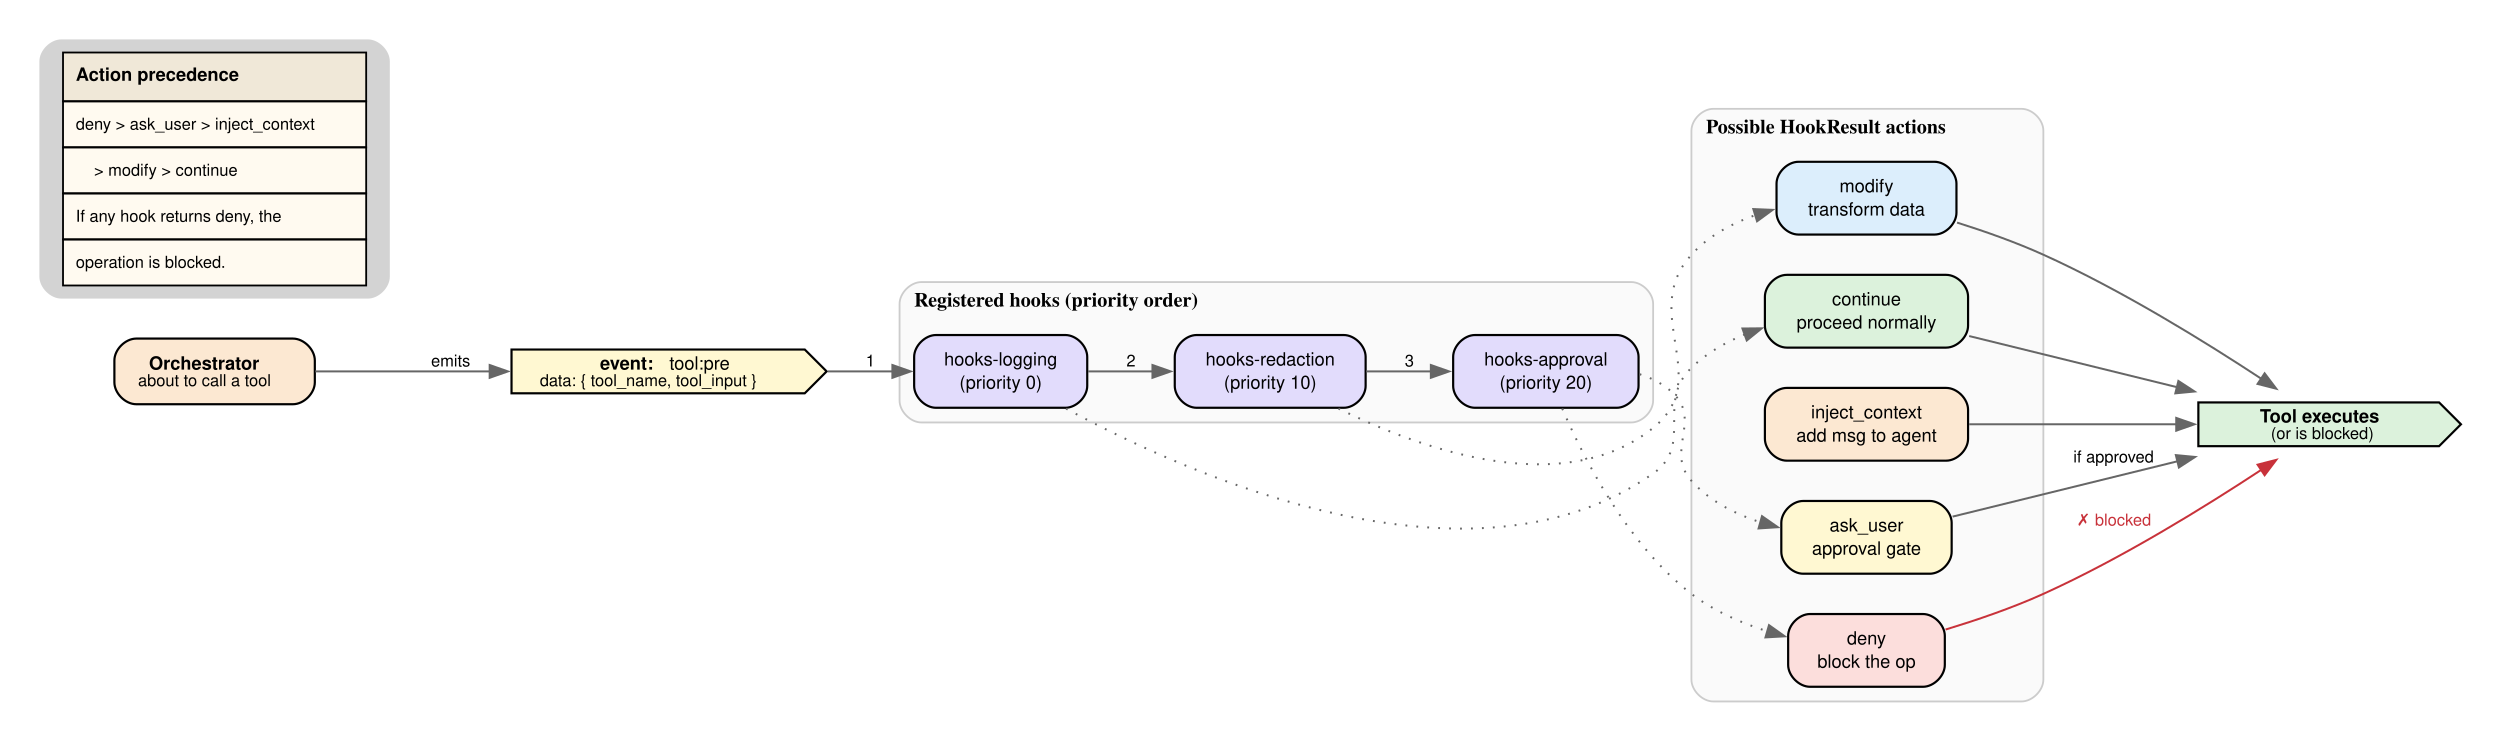
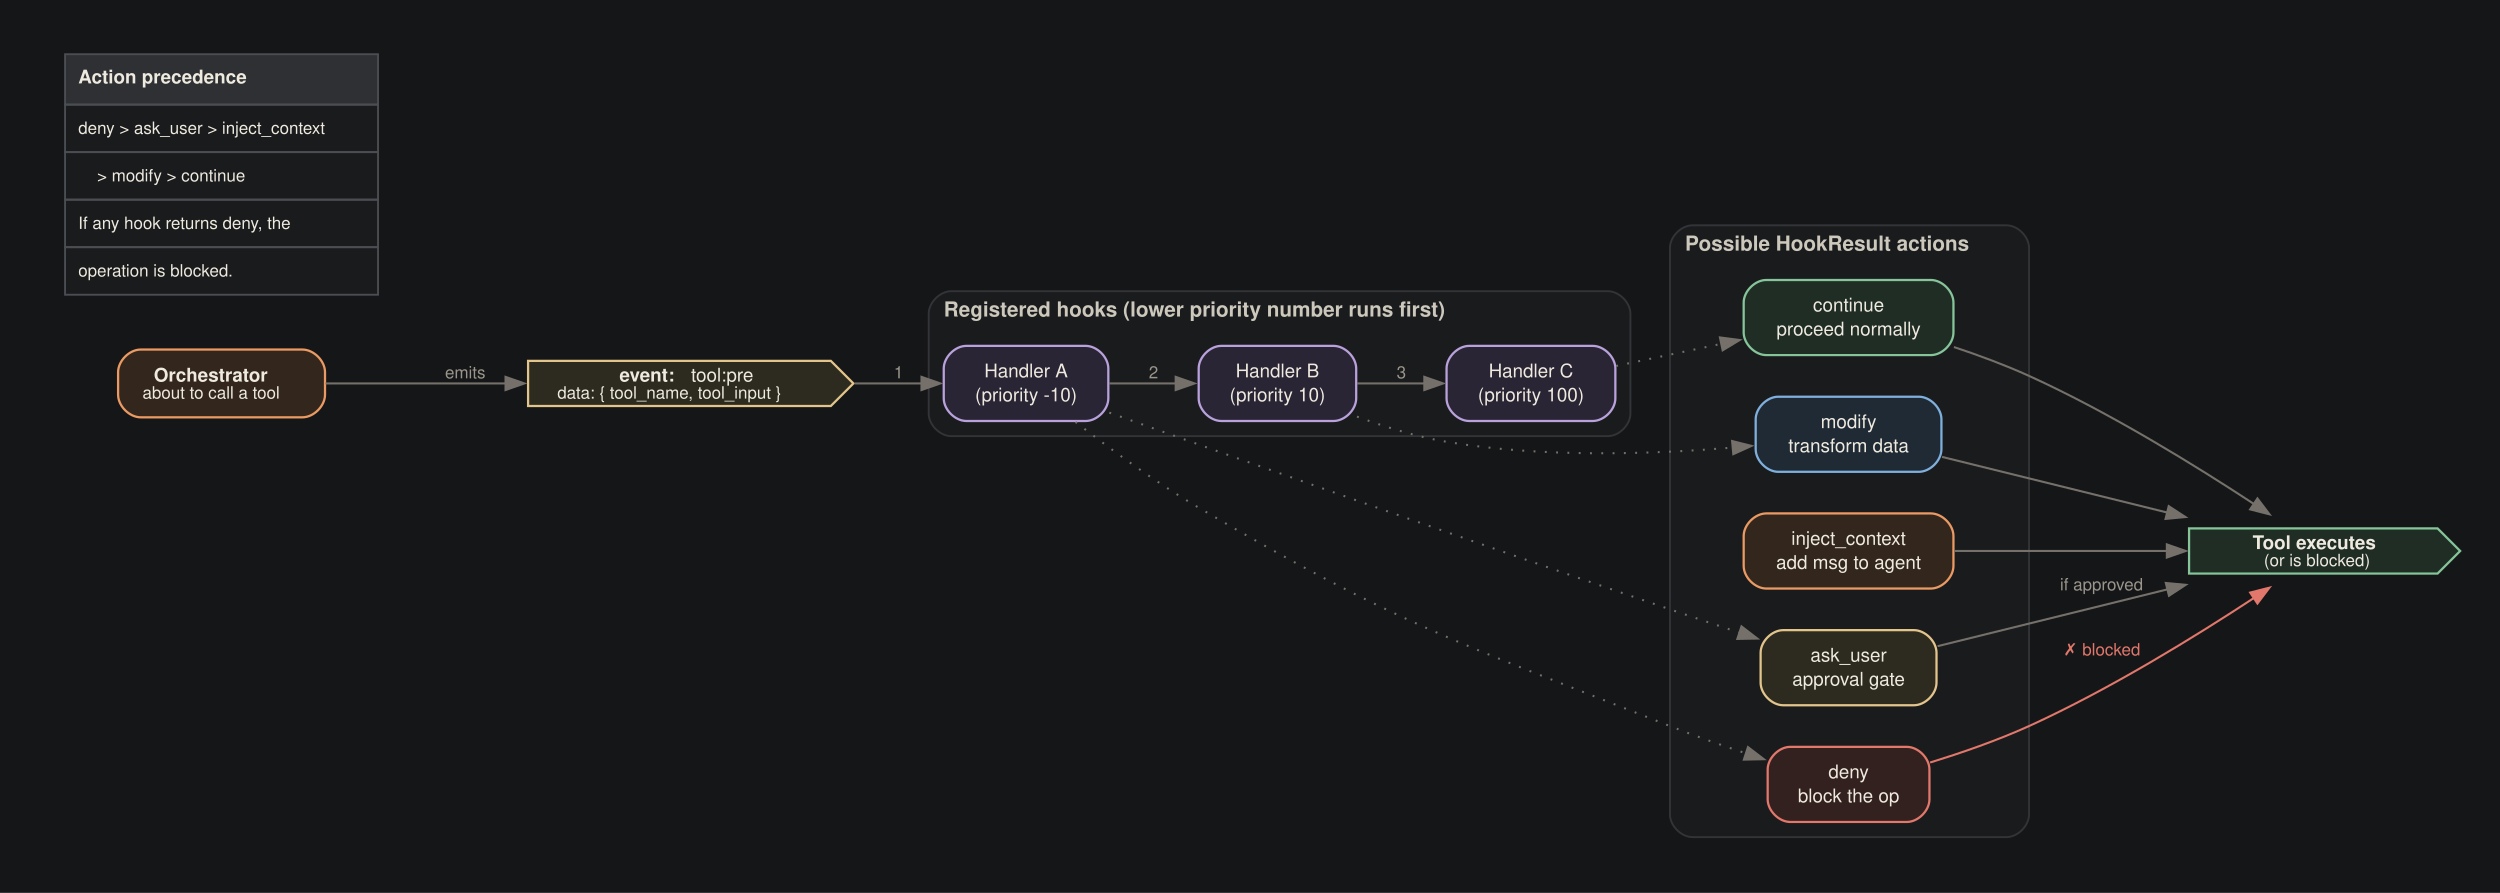
- <svg xmlns="http://www.w3.org/2000/svg" width="1371pt" height="414pt" viewBox="0.00 0.00 1371.00 414.00">
-   <g id="graph0" class="graph" transform="scale(1 1) rotate(0) translate(21.6 392.68)">
-     <polygon fill="white" stroke="none" points="-21.6,21.6 -21.6,-392.68 1349.58,-392.68 1349.58,21.6 -21.6,21.6" />
+ <svg xmlns="http://www.w3.org/2000/svg" width="1328pt" height="474pt" viewBox="0.00 0.00 1328.00 474.00">
+   <g id="graph0" class="graph" transform="scale(1 1) rotate(0) translate(21.6 452.68)">
+     <polygon fill="#151618" stroke="none" points="-21.6,21.6 -21.6,-452.68 1306.83,-452.68 1306.83,21.6 -21.6,21.6" />
    <g id="clust1" class="cluster">
-       <path fill="#fafafa" stroke="#cccccc" d="M483.72,-161C483.72,-161 872.98,-161 872.98,-161 878.98,-161 884.98,-167 884.98,-173 884.98,-173 884.98,-226 884.98,-226 884.98,-232 878.98,-238 872.98,-238 872.98,-238 483.72,-238 483.72,-238 477.72,-238 471.72,-232 471.72,-226 471.72,-226 471.72,-173 471.72,-173 471.72,-167 477.72,-161 483.72,-161" />
-       <text xml:space="preserve" text-anchor="start" x="479.72" y="-224.55" font-family="Times,serif" font-weight="bold" font-size="11.00">Registered hooks (priority order)</text>
+       <path fill="#1a1b1d" stroke="#323437" d="M483.72,-221C483.72,-221 832.48,-221 832.48,-221 838.48,-221 844.48,-227 844.48,-233 844.48,-233 844.48,-286 844.48,-286 844.48,-292 838.48,-298 832.48,-298 832.48,-298 483.72,-298 483.72,-298 477.72,-298 471.72,-292 471.72,-286 471.72,-286 471.72,-233 471.72,-233 471.72,-227 477.72,-221 483.72,-221" />
+       <text xml:space="preserve" text-anchor="start" x="479.72" y="-284.55" font-family="Helvetica,sans-Serif" font-weight="bold" font-size="11.00" fill="#cdc8bc">Registered hooks (lower priority number runs first)</text>
    </g>
    <g id="clust2" class="cluster">
-       <path fill="#fafafa" stroke="#cccccc" d="M917.98,-8C917.98,-8 1086.98,-8 1086.98,-8 1092.98,-8 1098.98,-14 1098.98,-20 1098.98,-20 1098.98,-321 1098.98,-321 1098.98,-327 1092.98,-333 1086.98,-333 1086.98,-333 917.98,-333 917.98,-333 911.98,-333 905.98,-327 905.98,-321 905.98,-321 905.98,-20 905.98,-20 905.98,-14 911.98,-8 917.98,-8" />
-       <text xml:space="preserve" text-anchor="start" x="913.98" y="-319.55" font-family="Times,serif" font-weight="bold" font-size="11.00">Possible HookResult actions</text>
+       <path fill="#1a1b1d" stroke="#323437" d="M877.48,-8C877.48,-8 1044.23,-8 1044.23,-8 1050.23,-8 1056.23,-14 1056.23,-20 1056.23,-20 1056.23,-321 1056.23,-321 1056.23,-327 1050.23,-333 1044.23,-333 1044.23,-333 877.48,-333 877.48,-333 871.48,-333 865.48,-327 865.48,-321 865.48,-321 865.48,-20 865.48,-20 865.48,-14 871.48,-8 877.48,-8" />
+       <text xml:space="preserve" text-anchor="start" x="873.48" y="-319.55" font-family="Helvetica,sans-Serif" font-weight="bold" font-size="11.00" fill="#cdc8bc">Possible HookResult actions</text>
    </g>
    <g id="node1" class="node">
-       <path fill="#fce8d2" stroke="black" stroke-width="1.2" d="M139.05,-207C139.05,-207 53.13,-207 53.13,-207 47.13,-207 41.13,-201 41.13,-195 41.13,-195 41.13,-183 41.13,-183 41.13,-177 47.13,-171 53.13,-171 53.13,-171 139.05,-171 139.05,-171 145.05,-171 151.05,-177 151.05,-183 151.05,-183 151.05,-195 151.05,-195 151.05,-201 145.05,-207 139.05,-207" />
-       <text xml:space="preserve" text-anchor="start" x="60.09" y="-190" font-family="Helvetica,sans-Serif" font-weight="bold" font-size="10.00">Orchestrator</text>
-       <text xml:space="preserve" text-anchor="start" x="54.09" y="-180.95" font-family="Helvetica,sans-Serif" font-size="9.00">about to call a tool</text>
+       <path fill="#33271d" stroke="#ea9a62" stroke-width="1.2" d="M139.05,-267C139.05,-267 53.13,-267 53.13,-267 47.13,-267 41.13,-261 41.13,-255 41.13,-255 41.13,-243 41.13,-243 41.13,-237 47.13,-231 53.13,-231 53.13,-231 139.05,-231 139.05,-231 145.05,-231 151.05,-237 151.05,-243 151.05,-243 151.05,-255 151.05,-255 151.05,-261 145.05,-267 139.05,-267" />
+       <text xml:space="preserve" text-anchor="start" x="60.09" y="-250" font-family="Helvetica,sans-Serif" font-weight="bold" font-size="10.00" fill="#efeadf">Orchestrator</text>
+       <text xml:space="preserve" text-anchor="start" x="54.09" y="-240.95" font-family="Helvetica,sans-Serif" font-size="9.00" fill="#efeadf">about to call a tool</text>
    </g>
    <g id="node2" class="node">
-       <polygon fill="#fff8d2" stroke="black" stroke-width="1.2" points="419.72,-201 258.92,-201 258.92,-177 419.72,-177 431.72,-189 419.72,-201" />
-       <text xml:space="preserve" text-anchor="start" x="307.44" y="-190" font-family="Helvetica,sans-Serif" font-weight="bold" font-size="10.00">event:</text>
-       <text xml:space="preserve" text-anchor="start" x="342.69" y="-190" font-family="Helvetica,sans-Serif" font-size="10.00"> tool:pre</text>
-       <text xml:space="preserve" text-anchor="start" x="274.44" y="-180.95" font-family="Helvetica,sans-Serif" font-size="9.00">data: { tool_name, tool_input }</text>
+       <polygon fill="#2d2a1f" stroke="#e3c58c" stroke-width="1.2" points="419.72,-261 258.92,-261 258.92,-237 419.72,-237 431.72,-249 419.72,-261" />
+       <text xml:space="preserve" text-anchor="start" x="307.44" y="-250" font-family="Helvetica,sans-Serif" font-weight="bold" font-size="10.00" fill="#efeadf">event:</text>
+       <text xml:space="preserve" text-anchor="start" x="342.69" y="-250" font-family="Helvetica,sans-Serif" font-size="10.00" fill="#efeadf"> tool:pre</text>
+       <text xml:space="preserve" text-anchor="start" x="274.44" y="-240.95" font-family="Helvetica,sans-Serif" font-size="9.00" fill="#efeadf">data: { tool_name, tool_input }</text>
    </g>
    <g id="edge1" class="edge">
-       <path fill="none" stroke="#666666" stroke-width="1.1" d="M151.34,-189C179.44,-189 214.61,-189 247.2,-189" />
-       <polygon fill="#666666" stroke="#666666" stroke-width="1.1" points="246.94,-192.5 256.94,-189 246.94,-185.5 246.94,-192.5" />
-       <text xml:space="preserve" text-anchor="middle" x="225.55" y="-191.7" font-family="Helvetica,sans-Serif" font-size="9.00"> emits </text>
+       <path fill="none" stroke="#75716a" stroke-width="1.1" d="M151.34,-249C179.44,-249 214.61,-249 247.2,-249" />
+       <polygon fill="#75716a" stroke="#75716a" stroke-width="1.1" points="246.94,-252.5 256.94,-249 246.94,-245.5 246.94,-252.5" />
+       <text xml:space="preserve" text-anchor="middle" x="225.54" y="-251.7" font-family="Helvetica,sans-Serif" font-size="9.00" fill="#9b968b"> emits </text>
+     </g>
+     <g id="node5" class="node">
+       <path fill="#2a2535" stroke="#b9a2dc" stroke-width="1.2" d="M555.14,-268.95C555.14,-268.95 491.72,-268.95 491.72,-268.95 485.72,-268.95 479.72,-262.95 479.72,-256.95 479.72,-256.95 479.72,-241.05 479.72,-241.05 479.72,-235.05 485.72,-229.05 491.72,-229.05 491.72,-229.05 555.14,-229.05 555.14,-229.05 561.14,-229.05 567.14,-235.05 567.14,-241.05 567.14,-241.05 567.14,-256.95 567.14,-256.95 567.14,-262.95 561.14,-268.95 555.14,-268.95" />
+       <text xml:space="preserve" text-anchor="middle" x="523.43" y="-252.25" font-family="Helvetica,sans-Serif" font-size="10.00" fill="#efeadf">Handler A</text>
+       <text xml:space="preserve" text-anchor="middle" x="523.43" y="-239.5" font-family="Helvetica,sans-Serif" font-size="10.00" fill="#efeadf">(priority -10)</text>
+     </g>
+     <g id="edge2" class="edge">
+       <path fill="none" stroke="#75716a" stroke-width="1.1" d="M432.31,-249C444.49,-249 456.73,-249 468.08,-249" />
+       <polygon fill="#75716a" stroke="#75716a" stroke-width="1.1" points="467.89,-252.5 477.89,-249 467.89,-245.5 467.89,-252.5" />
+       <text xml:space="preserve" text-anchor="middle" x="455.72" y="-251.7" font-family="Helvetica,sans-Serif" font-size="9.00" fill="#9b968b"> 1 </text>
    </g>
    <g id="node3" class="node">
-       <path fill="#e2dcfc" stroke="black" stroke-width="1.2" d="M562.64,-208.95C562.64,-208.95 491.72,-208.95 491.72,-208.95 485.72,-208.95 479.72,-202.95 479.72,-196.95 479.72,-196.95 479.72,-181.05 479.72,-181.05 479.72,-175.05 485.72,-169.05 491.72,-169.05 491.72,-169.05 562.64,-169.05 562.64,-169.05 568.64,-169.05 574.64,-175.05 574.64,-181.05 574.64,-181.05 574.64,-196.95 574.64,-196.95 574.64,-202.95 568.64,-208.95 562.64,-208.95" />
-       <text xml:space="preserve" text-anchor="middle" x="527.18" y="-192.25" font-family="Helvetica,sans-Serif" font-size="10.00">hooks-logging</text>
-       <text xml:space="preserve" text-anchor="middle" x="527.18" y="-179.5" font-family="Helvetica,sans-Serif" font-size="10.00">(priority 0)</text>
+       <path fill="#2a2535" stroke="#b9a2dc" stroke-width="1.2" d="M824.48,-268.95C824.48,-268.95 758.81,-268.95 758.81,-268.95 752.81,-268.95 746.81,-262.95 746.81,-256.95 746.81,-256.95 746.81,-241.05 746.81,-241.05 746.81,-235.05 752.81,-229.05 758.81,-229.05 758.81,-229.05 824.48,-229.05 824.48,-229.05 830.48,-229.05 836.48,-235.05 836.48,-241.05 836.48,-241.05 836.48,-256.95 836.48,-256.95 836.48,-262.95 830.48,-268.95 824.48,-268.95" />
+       <text xml:space="preserve" text-anchor="middle" x="791.64" y="-252.25" font-family="Helvetica,sans-Serif" font-size="10.00" fill="#efeadf">Handler C</text>
+       <text xml:space="preserve" text-anchor="middle" x="791.64" y="-239.5" font-family="Helvetica,sans-Serif" font-size="10.00" fill="#efeadf">(priority 100)</text>
    </g>
-     <g id="edge2" class="edge">
-       <path fill="none" stroke="#666666" stroke-width="1.1" d="M432.3,-189C444.36,-189 456.53,-189 467.91,-189" />
-       <polygon fill="#666666" stroke="#666666" stroke-width="1.1" points="467.79,-192.5 477.79,-189 467.79,-185.5 467.79,-192.5" />
-       <text xml:space="preserve" text-anchor="middle" x="455.72" y="-191.7" font-family="Helvetica,sans-Serif" font-size="9.00"> 1 </text>
+     <g id="node6" class="node">
+       <path fill="#1f2d25" stroke="#86c49a" stroke-width="1.2" d="M1004.07,-303.95C1004.07,-303.95 916.64,-303.95 916.64,-303.95 910.64,-303.95 904.64,-297.95 904.64,-291.95 904.64,-291.95 904.64,-276.05 904.64,-276.05 904.64,-270.05 910.64,-264.05 916.64,-264.05 916.64,-264.05 1004.07,-264.05 1004.07,-264.05 1010.07,-264.05 1016.07,-270.05 1016.07,-276.05 1016.07,-276.05 1016.07,-291.95 1016.07,-291.95 1016.07,-297.95 1010.07,-303.95 1004.07,-303.95" />
+       <text xml:space="preserve" text-anchor="middle" x="960.36" y="-287.25" font-family="Helvetica,sans-Serif" font-size="10.00" fill="#efeadf">continue</text>
+       <text xml:space="preserve" text-anchor="middle" x="960.36" y="-274.5" font-family="Helvetica,sans-Serif" font-size="10.00" fill="#efeadf">proceed normally</text>
+     </g>
+     <g id="edge8" class="edge">
+       <path fill="none" stroke="#75716a" stroke-width="1.1" stroke-dasharray="1,5" d="M836.88,-258.29C854.06,-261.89 874.1,-266.1 892.94,-270.06" />
+       <polygon fill="#75716a" stroke="#75716a" stroke-width="1.1" points="892.03,-273.44 902.53,-272.07 893.47,-266.59 892.03,-273.44" />
    </g>
    <g id="node4" class="node">
-       <path fill="#e2dcfc" stroke="black" stroke-width="1.2" d="M715.31,-208.95C715.31,-208.95 634.64,-208.95 634.64,-208.95 628.64,-208.95 622.64,-202.95 622.64,-196.95 622.64,-196.95 622.64,-181.05 622.64,-181.05 622.64,-175.05 628.64,-169.05 634.64,-169.05 634.64,-169.05 715.31,-169.05 715.31,-169.05 721.31,-169.05 727.31,-175.05 727.31,-181.05 727.31,-181.05 727.31,-196.95 727.31,-196.95 727.31,-202.95 721.31,-208.95 715.31,-208.95" />
-       <text xml:space="preserve" text-anchor="middle" x="674.98" y="-192.25" font-family="Helvetica,sans-Serif" font-size="10.00">hooks-redaction</text>
-       <text xml:space="preserve" text-anchor="middle" x="674.98" y="-179.5" font-family="Helvetica,sans-Serif" font-size="10.00">(priority 10)</text>
+       <path fill="#2a2535" stroke="#b9a2dc" stroke-width="1.2" d="M686.81,-268.95C686.81,-268.95 627.14,-268.95 627.14,-268.95 621.14,-268.95 615.14,-262.95 615.14,-256.95 615.14,-256.95 615.14,-241.05 615.14,-241.05 615.14,-235.05 621.14,-229.05 627.14,-229.05 627.14,-229.05 686.81,-229.05 686.81,-229.05 692.81,-229.05 698.81,-235.05 698.81,-241.05 698.81,-241.05 698.81,-256.95 698.81,-256.95 698.81,-262.95 692.81,-268.95 686.81,-268.95" />
+       <text xml:space="preserve" text-anchor="middle" x="656.97" y="-252.25" font-family="Helvetica,sans-Serif" font-size="10.00" fill="#efeadf">Handler B</text>
+       <text xml:space="preserve" text-anchor="middle" x="656.97" y="-239.5" font-family="Helvetica,sans-Serif" font-size="10.00" fill="#efeadf">(priority 10)</text>
+     </g>
+     <g id="edge4" class="edge">
+       <path fill="none" stroke="#75716a" stroke-width="1.1" d="M699.23,-249C710.64,-249 723.21,-249 735.29,-249" />
+       <polygon fill="#75716a" stroke="#75716a" stroke-width="1.1" points="735,-252.5 745,-249 735,-245.5 735,-252.5" />
+       <text xml:space="preserve" text-anchor="middle" x="722.81" y="-251.7" font-family="Helvetica,sans-Serif" font-size="9.00" fill="#9b968b"> 3 </text>
+     </g>
+     <g id="node7" class="node">
+       <path fill="#1f2a35" stroke="#7fb0dd" stroke-width="1.2" d="M997.69,-241.95C997.69,-241.95 923.02,-241.95 923.02,-241.95 917.02,-241.95 911.02,-235.95 911.02,-229.95 911.02,-229.95 911.02,-214.05 911.02,-214.05 911.02,-208.05 917.02,-202.05 923.02,-202.05 923.02,-202.05 997.69,-202.05 997.69,-202.05 1003.69,-202.05 1009.69,-208.05 1009.69,-214.05 1009.69,-214.05 1009.69,-229.95 1009.69,-229.95 1009.69,-235.95 1003.69,-241.95 997.69,-241.95" />
+       <text xml:space="preserve" text-anchor="middle" x="960.36" y="-225.25" font-family="Helvetica,sans-Serif" font-size="10.00" fill="#efeadf">modify</text>
+       <text xml:space="preserve" text-anchor="middle" x="960.36" y="-212.5" font-family="Helvetica,sans-Serif" font-size="10.00" fill="#efeadf">transform data</text>
+     </g>
+     <g id="edge7" class="edge">
+       <path fill="none" stroke="#75716a" stroke-width="1.1" stroke-dasharray="1,5" d="M699.24,-231.37C713.97,-225.95 730.87,-220.7 746.81,-218 797.64,-209.39 856.29,-211.36 899.08,-214.94" />
+       <polygon fill="#75716a" stroke="#75716a" stroke-width="1.1" points="898.5,-218.4 908.77,-215.81 899.13,-211.43 898.5,-218.4" />
    </g>
    <g id="edge3" class="edge">
-       <path fill="none" stroke="#666666" stroke-width="1.1" d="M575.11,-189C586.47,-189 598.79,-189 610.76,-189" />
-       <polygon fill="#666666" stroke="#666666" stroke-width="1.1" points="610.41,-192.5 620.41,-189 610.41,-185.5 610.41,-192.5" />
-       <text xml:space="preserve" text-anchor="middle" x="598.64" y="-191.7" font-family="Helvetica,sans-Serif" font-size="9.00"> 2 </text>
+       <path fill="none" stroke="#75716a" stroke-width="1.1" d="M567.5,-249C578.85,-249 591.23,-249 603.04,-249" />
+       <polygon fill="#75716a" stroke="#75716a" stroke-width="1.1" points="602.93,-252.5 612.93,-249 602.93,-245.5 602.93,-252.5" />
+       <text xml:space="preserve" text-anchor="middle" x="591.14" y="-251.7" font-family="Helvetica,sans-Serif" font-size="9.00" fill="#9b968b"> 2 </text>
    </g>
-     <g id="node6" class="node">
-       <path fill="#dcf2dc" stroke="black" stroke-width="1.2" d="M1045.69,-241.95C1045.69,-241.95 958.27,-241.95 958.27,-241.95 952.27,-241.95 946.27,-235.95 946.27,-229.95 946.27,-229.95 946.27,-214.05 946.27,-214.05 946.27,-208.05 952.27,-202.05 958.27,-202.05 958.27,-202.05 1045.69,-202.05 1045.69,-202.05 1051.69,-202.05 1057.69,-208.05 1057.69,-214.05 1057.69,-214.05 1057.69,-229.95 1057.69,-229.95 1057.69,-235.95 1051.69,-241.95 1045.69,-241.95" />
-       <text xml:space="preserve" text-anchor="middle" x="1001.98" y="-225.25" font-family="Helvetica,sans-Serif" font-size="10.00">continue</text>
-       <text xml:space="preserve" text-anchor="middle" x="1001.98" y="-212.5" font-family="Helvetica,sans-Serif" font-size="10.00">proceed normally</text>
+     <g id="node9" class="node">
+       <path fill="#2d2a1f" stroke="#e3c58c" stroke-width="1.2" d="M995.07,-117.95C995.07,-117.95 925.64,-117.95 925.64,-117.95 919.64,-117.95 913.64,-111.95 913.64,-105.95 913.64,-105.95 913.64,-90.05 913.64,-90.05 913.64,-84.05 919.64,-78.05 925.64,-78.05 925.64,-78.05 995.07,-78.05 995.07,-78.05 1001.07,-78.05 1007.07,-84.05 1007.07,-90.05 1007.07,-90.05 1007.07,-105.95 1007.07,-105.95 1007.07,-111.95 1001.07,-117.95 995.07,-117.95" />
+       <text xml:space="preserve" text-anchor="middle" x="960.36" y="-101.25" font-family="Helvetica,sans-Serif" font-size="10.00" fill="#efeadf">ask_user</text>
+       <text xml:space="preserve" text-anchor="middle" x="960.36" y="-88.5" font-family="Helvetica,sans-Serif" font-size="10.00" fill="#efeadf">approval gate</text>
    </g>
    <g id="edge5" class="edge">
-       <path fill="none" stroke="#666666" stroke-width="1.1" stroke-dasharray="1,5" d="M563.04,-168.59C631.44,-131.5 785.27,-63.05 884.98,-133 907.42,-148.74 886.29,-171.93 905.98,-191 914.2,-198.97 924.5,-204.89 935.26,-209.28" />
-       <polygon fill="#666666" stroke="#666666" stroke-width="1.1" points="933.95,-212.53 944.54,-212.63 936.32,-205.95 933.95,-212.53" />
+       <path fill="none" stroke="#75716a" stroke-width="1.1" stroke-dasharray="1,5" d="M567.68,-233.48C632.33,-210.35 758.1,-165.62 865.48,-129 877.42,-124.93 890.24,-120.64 902.46,-116.59" />
+       <polygon fill="#75716a" stroke="#75716a" stroke-width="1.1" points="903.48,-119.94 911.88,-113.48 901.28,-113.29 903.48,-119.94" />
    </g>
-     <g id="node5" class="node">
-       <path fill="#e2dcfc" stroke="black" stroke-width="1.2" d="M864.98,-208.95C864.98,-208.95 787.31,-208.95 787.31,-208.95 781.31,-208.95 775.31,-202.95 775.31,-196.95 775.31,-196.95 775.31,-181.05 775.31,-181.05 775.31,-175.05 781.31,-169.05 787.31,-169.05 787.31,-169.05 864.98,-169.05 864.98,-169.05 870.98,-169.05 876.98,-175.05 876.98,-181.05 876.98,-181.05 876.98,-196.95 876.98,-196.95 876.98,-202.95 870.98,-208.95 864.98,-208.95" />
-       <text xml:space="preserve" text-anchor="middle" x="826.15" y="-192.25" font-family="Helvetica,sans-Serif" font-size="10.00">hooks-approval</text>
-       <text xml:space="preserve" text-anchor="middle" x="826.15" y="-179.5" font-family="Helvetica,sans-Serif" font-size="10.00">(priority 20)</text>
-     </g>
-     <g id="edge4" class="edge">
-       <path fill="none" stroke="#666666" stroke-width="1.1" d="M727.73,-189C739.15,-189 751.37,-189 763.15,-189" />
-       <polygon fill="#666666" stroke="#666666" stroke-width="1.1" points="763.08,-192.5 773.08,-189 763.08,-185.5 763.08,-192.5" />
-       <text xml:space="preserve" text-anchor="middle" x="751.31" y="-191.7" font-family="Helvetica,sans-Serif" font-size="9.00"> 3 </text>
-     </g>
-     <g id="node7" class="node">
-       <path fill="#dceefc" stroke="black" stroke-width="1.2" d="M1039.32,-303.95C1039.32,-303.95 964.65,-303.95 964.65,-303.95 958.65,-303.95 952.65,-297.95 952.65,-291.95 952.65,-291.95 952.65,-276.05 952.65,-276.05 952.65,-270.05 958.65,-264.05 964.65,-264.05 964.65,-264.05 1039.32,-264.05 1039.32,-264.05 1045.32,-264.05 1051.32,-270.05 1051.32,-276.05 1051.32,-276.05 1051.32,-291.95 1051.32,-291.95 1051.32,-297.95 1045.32,-303.95 1039.32,-303.95" />
-       <text xml:space="preserve" text-anchor="middle" x="1001.98" y="-287.25" font-family="Helvetica,sans-Serif" font-size="10.00">modify</text>
-       <text xml:space="preserve" text-anchor="middle" x="1001.98" y="-274.5" font-family="Helvetica,sans-Serif" font-size="10.00">transform data</text>
+     <g id="node10" class="node">
+       <path fill="#33211f" stroke="#e2776b" stroke-width="1.2" d="M991.32,-55.95C991.32,-55.95 929.39,-55.95 929.39,-55.95 923.39,-55.95 917.39,-49.95 917.39,-43.95 917.39,-43.95 917.39,-28.05 917.39,-28.05 917.39,-22.05 923.39,-16.05 929.39,-16.05 929.39,-16.05 991.32,-16.05 991.32,-16.05 997.32,-16.05 1003.32,-22.05 1003.32,-28.05 1003.32,-28.05 1003.32,-43.95 1003.32,-43.95 1003.32,-49.95 997.32,-55.95 991.32,-55.95" />
+       <text xml:space="preserve" text-anchor="middle" x="960.36" y="-39.25" font-family="Helvetica,sans-Serif" font-size="10.00" fill="#efeadf">deny</text>
+       <text xml:space="preserve" text-anchor="middle" x="960.36" y="-26.5" font-family="Helvetica,sans-Serif" font-size="10.00" fill="#efeadf">block the op</text>
    </g>
    <g id="edge6" class="edge">
-       <path fill="none" stroke="#666666" stroke-width="1.1" stroke-dasharray="1,5" d="M712.43,-168.61C757.9,-146.23 835.64,-118.38 884.98,-158 918.7,-185.08 876.94,-220.96 905.98,-253 915.27,-263.24 927.98,-270.11 941.08,-274.72" />
-       <polygon fill="#666666" stroke="#666666" stroke-width="1.1" points="939.93,-278.03 950.52,-277.59 941.97,-271.33 939.93,-278.03" />
-     </g>
-     <g id="node9" class="node">
-       <path fill="#fff8d2" stroke="black" stroke-width="1.2" d="M1036.69,-117.95C1036.69,-117.95 967.27,-117.95 967.27,-117.95 961.27,-117.95 955.27,-111.95 955.27,-105.95 955.27,-105.95 955.27,-90.05 955.27,-90.05 955.27,-84.05 961.27,-78.05 967.27,-78.05 967.27,-78.05 1036.69,-78.05 1036.69,-78.05 1042.69,-78.05 1048.69,-84.05 1048.69,-90.05 1048.69,-90.05 1048.69,-105.95 1048.69,-105.95 1048.69,-111.95 1042.69,-117.95 1036.69,-117.95" />
-       <text xml:space="preserve" text-anchor="middle" x="1001.98" y="-101.25" font-family="Helvetica,sans-Serif" font-size="10.00">ask_user</text>
-       <text xml:space="preserve" text-anchor="middle" x="1001.98" y="-88.5" font-family="Helvetica,sans-Serif" font-size="10.00">approval gate</text>
-     </g>
-     <g id="edge7" class="edge">
-       <path fill="none" stroke="#666666" stroke-width="1.1" stroke-dasharray="1,5" d="M877.56,-187.46C884.41,-185.3 890.84,-181.98 895.98,-177 911.64,-161.85 891.44,-145.23 905.98,-129 915.94,-117.88 929.94,-110.73 944.14,-106.14" />
-       <polygon fill="#666666" stroke="#666666" stroke-width="1.1" points="944.68,-109.62 953.37,-103.56 942.8,-102.88 944.68,-109.62" />
-     </g>
-     <g id="node10" class="node">
-       <path fill="#fcdedc" stroke="black" stroke-width="1.2" d="M1032.94,-55.95C1032.94,-55.95 971.02,-55.95 971.02,-55.95 965.02,-55.95 959.02,-49.95 959.02,-43.95 959.02,-43.95 959.02,-28.05 959.02,-28.05 959.02,-22.05 965.02,-16.05 971.02,-16.05 971.02,-16.05 1032.94,-16.05 1032.94,-16.05 1038.94,-16.05 1044.94,-22.05 1044.94,-28.05 1044.94,-28.05 1044.94,-43.95 1044.94,-43.95 1044.94,-49.95 1038.94,-55.95 1032.94,-55.95" />
-       <text xml:space="preserve" text-anchor="middle" x="1001.98" y="-39.25" font-family="Helvetica,sans-Serif" font-size="10.00">deny</text>
-       <text xml:space="preserve" text-anchor="middle" x="1001.98" y="-26.5" font-family="Helvetica,sans-Serif" font-size="10.00">block the op</text>
-     </g>
-     <g id="edge8" class="edge">
-       <path fill="none" stroke="#666666" stroke-width="1.1" stroke-dasharray="1,5" d="M835.13,-168.64C846.74,-141.59 870.82,-94.08 905.98,-67 918.14,-57.64 933.24,-51.04 947.79,-46.42" />
-       <polygon fill="#666666" stroke="#666666" stroke-width="1.1" points="948.52,-49.86 957.16,-43.72 946.58,-43.13 948.52,-49.86" />
+       <path fill="none" stroke="#75716a" stroke-width="1.1" stroke-dasharray="1,5" d="M549.71,-228.54C567.42,-214.74 591.97,-196.62 615.14,-183 720.85,-120.85 751.44,-112.08 865.48,-67 878.45,-61.87 892.64,-56.88 905.98,-52.45" />
+       <polygon fill="#75716a" stroke="#75716a" stroke-width="1.1" points="906.93,-55.82 915.35,-49.39 904.75,-49.17 906.93,-55.82" />
    </g>
    <g id="node11" class="node">
-       <polygon fill="#dcf2dc" stroke="black" stroke-width="1.2" points="1315.98,-172 1183.98,-172 1183.98,-148 1315.98,-148 1327.98,-160 1315.98,-172" />
-       <text xml:space="preserve" text-anchor="start" x="1217.73" y="-161" font-family="Helvetica,sans-Serif" font-weight="bold" font-size="10.00">Tool executes</text>
-       <text xml:space="preserve" text-anchor="start" x="1223.73" y="-151.95" font-family="Helvetica,sans-Serif" font-size="9.00">(or is blocked)</text>
+       <polygon fill="#1f2d25" stroke="#86c49a" stroke-width="1.2" points="1273.23,-172 1141.23,-172 1141.23,-148 1273.23,-148 1285.23,-160 1273.23,-172" />
+       <text xml:space="preserve" text-anchor="start" x="1174.98" y="-161" font-family="Helvetica,sans-Serif" font-weight="bold" font-size="10.00" fill="#efeadf">Tool executes</text>
+       <text xml:space="preserve" text-anchor="start" x="1180.98" y="-151.95" font-family="Helvetica,sans-Serif" font-size="9.00" fill="#efeadf">(or is blocked)</text>
    </g>
    <g id="edge9" class="edge">
-       <path fill="none" stroke="#666666" stroke-width="1.1" d="M1058.28,-208.39C1091.78,-200.15 1135.13,-189.49 1172.6,-180.27" />
-       <polygon fill="#666666" stroke="#666666" stroke-width="1.1" points="1173.02,-183.77 1181.9,-177.98 1171.35,-176.97 1173.02,-183.77" />
+       <path fill="none" stroke="#75716a" stroke-width="1.1" d="M1016.33,-268.33C1029.61,-263.92 1043.61,-258.74 1056.23,-253 1099.1,-233.51 1145.04,-205.11 1175.88,-184.83" />
+       <polygon fill="#75716a" stroke="#75716a" stroke-width="1.1" points="1177.55,-187.92 1183.95,-179.47 1173.68,-182.09 1177.55,-187.92" />
    </g>
    <g id="edge10" class="edge">
-       <path fill="none" stroke="#666666" stroke-width="1.1" d="M1051.64,-270.62C1067.05,-265.77 1083.98,-259.79 1098.98,-253 1141.88,-233.59 1187.81,-205.17 1218.64,-184.87" />
-       <polygon fill="#666666" stroke="#666666" stroke-width="1.1" points="1220.32,-187.96 1226.71,-179.51 1216.45,-182.13 1220.32,-187.96" />
+       <path fill="none" stroke="#75716a" stroke-width="1.1" d="M1010.02,-209.97C1043.95,-201.59 1090.04,-190.2 1129.65,-180.41" />
+       <polygon fill="#75716a" stroke="#75716a" stroke-width="1.1" points="1130.42,-183.82 1139.29,-178.03 1128.74,-177.03 1130.42,-183.82" />
    </g>
    <g id="node8" class="node">
-       <path fill="#fce8d2" stroke="black" stroke-width="1.2" d="M1045.69,-179.95C1045.69,-179.95 958.27,-179.95 958.27,-179.95 952.27,-179.95 946.27,-173.95 946.27,-167.95 946.27,-167.95 946.27,-152.05 946.27,-152.05 946.27,-146.05 952.27,-140.05 958.27,-140.05 958.27,-140.05 1045.69,-140.05 1045.69,-140.05 1051.69,-140.05 1057.69,-146.05 1057.69,-152.05 1057.69,-152.05 1057.69,-167.95 1057.69,-167.95 1057.69,-173.95 1051.69,-179.95 1045.69,-179.95" />
-       <text xml:space="preserve" text-anchor="middle" x="1001.98" y="-163.25" font-family="Helvetica,sans-Serif" font-size="10.00">inject_context</text>
-       <text xml:space="preserve" text-anchor="middle" x="1001.98" y="-150.5" font-family="Helvetica,sans-Serif" font-size="10.00">add msg to agent</text>
+       <path fill="#33271d" stroke="#ea9a62" stroke-width="1.2" d="M1004.07,-179.95C1004.07,-179.95 916.64,-179.95 916.64,-179.95 910.64,-179.95 904.64,-173.95 904.64,-167.95 904.64,-167.95 904.64,-152.05 904.64,-152.05 904.64,-146.05 910.64,-140.05 916.64,-140.05 916.64,-140.05 1004.07,-140.05 1004.07,-140.05 1010.07,-140.05 1016.07,-146.05 1016.07,-152.05 1016.07,-152.05 1016.07,-167.95 1016.07,-167.95 1016.07,-173.95 1010.07,-179.95 1004.07,-179.95" />
+       <text xml:space="preserve" text-anchor="middle" x="960.36" y="-163.25" font-family="Helvetica,sans-Serif" font-size="10.00" fill="#efeadf">inject_context</text>
+       <text xml:space="preserve" text-anchor="middle" x="960.36" y="-150.5" font-family="Helvetica,sans-Serif" font-size="10.00" fill="#efeadf">add msg to agent</text>
    </g>
    <g id="edge11" class="edge">
-       <path fill="none" stroke="#666666" stroke-width="1.1" d="M1058.28,-160C1091.63,-160 1134.75,-160 1172.12,-160" />
-       <polygon fill="#666666" stroke="#666666" stroke-width="1.1" points="1171.85,-163.5 1181.85,-160 1171.85,-156.5 1171.85,-163.5" />
+       <path fill="none" stroke="#75716a" stroke-width="1.1" d="M1016.41,-160C1049.61,-160 1092.54,-160 1129.74,-160" />
+       <polygon fill="#75716a" stroke="#75716a" stroke-width="1.1" points="1129.42,-163.5 1139.42,-160 1129.42,-156.5 1129.42,-163.5" />
    </g>
    <g id="edge12" class="edge">
-       <path fill="none" stroke="#666666" stroke-width="1.1" d="M1049.2,-109.37C1083.69,-117.86 1131.73,-129.68 1172.72,-139.76" />
-       <polygon fill="#666666" stroke="#666666" stroke-width="1.1" points="1171.64,-143.1 1182.19,-142.09 1173.31,-136.3 1171.64,-143.1" />
-       <text xml:space="preserve" text-anchor="middle" x="1137.48" y="-139.08" font-family="Helvetica,sans-Serif" font-size="9.00"> if approved </text>
+       <path fill="none" stroke="#75716a" stroke-width="1.1" d="M1007.66,-109.44C1041.83,-117.89 1089.23,-129.6 1129.8,-139.63" />
+       <polygon fill="#75716a" stroke="#75716a" stroke-width="1.1" points="1128.88,-143.01 1139.43,-142.01 1130.56,-136.21 1128.88,-143.01" />
+       <text xml:space="preserve" text-anchor="middle" x="1094.73" y="-139.08" font-family="Helvetica,sans-Serif" font-size="9.00" fill="#9b968b"> if approved </text>
    </g>
    <g id="edge13" class="edge">
-       <path fill="none" stroke="#c8323a" stroke-width="1.1" d="M1045.34,-47.43C1062.33,-52.59 1081.91,-59.27 1098.98,-67 1141.88,-86.41 1187.81,-114.83 1218.64,-135.13" />
-       <polygon fill="#c8323a" stroke="#c8323a" stroke-width="1.1" points="1216.45,-137.87 1226.71,-140.49 1220.32,-132.04 1216.45,-137.87" />
-       <text xml:space="preserve" text-anchor="middle" x="1137.48" y="-104.46" font-family="Helvetica,sans-Serif" font-size="9.00" fill="#c8323a"> ✗ blocked </text>
+       <path fill="none" stroke="#e2776b" stroke-width="1.1" d="M1003.68,-47.63C1020.37,-52.78 1039.51,-59.4 1056.23,-67 1099.1,-86.49 1145.04,-114.89 1175.88,-135.17" />
+       <polygon fill="#e2776b" stroke="#e2776b" stroke-width="1.1" points="1173.68,-137.91 1183.95,-140.53 1177.55,-132.08 1173.68,-137.91" />
+       <text xml:space="preserve" text-anchor="middle" x="1094.73" y="-104.52" font-family="Helvetica,sans-Serif" font-size="9.00" fill="#e2776b"> ✗ blocked </text>
    </g>
    <g id="node12" class="node">
-       <path fill="lightgrey" stroke="none" stroke-width="1.2" d="M180.17,-371.07C180.17,-371.07 12,-371.07 12,-371.07 6,-371.07 0,-365.07 0,-359.07 0,-359.07 0,-240.93 0,-240.93 0,-234.93 6,-228.93 12,-228.93 12,-228.93 180.17,-228.93 180.17,-228.93 186.17,-228.93 192.17,-234.93 192.17,-240.93 192.17,-240.93 192.17,-359.07 192.17,-359.07 192.17,-365.07 186.17,-371.07 180.17,-371.07" />
-       <polygon fill="#fffaf0" stroke="none" points="12.96,-236.12 12.96,-363.88 179.21,-363.88 179.21,-236.12 12.96,-236.12" />
-       <polygon fill="#f0e8d8" stroke="none" points="12.96,-337.12 12.96,-363.88 179.21,-363.88 179.21,-337.12 12.96,-337.12" />
-       <polygon fill="none" stroke="black" points="12.96,-337.12 12.96,-363.88 179.21,-363.88 179.21,-337.12 12.96,-337.12" />
-       <text xml:space="preserve" text-anchor="start" x="19.96" y="-348.38" font-family="Helvetica,sans-Serif" font-weight="bold" font-size="10.00">Action precedence</text>
-       <polygon fill="none" stroke="black" points="12.96,-311.88 12.96,-337.12 179.21,-337.12 179.21,-311.88 12.96,-311.88" />
-       <text xml:space="preserve" text-anchor="start" x="19.96" y="-321.57" font-family="Helvetica,sans-Serif" font-size="9.00">deny &gt; ask_user &gt; inject_context</text>
-       <polygon fill="none" stroke="black" points="12.96,-286.62 12.96,-311.88 179.21,-311.88 179.21,-286.62 12.96,-286.62" />
-       <text xml:space="preserve" text-anchor="start" x="19.96" y="-296.32" font-family="Helvetica,sans-Serif" font-size="9.00">    &gt; modify &gt; continue</text>
-       <polygon fill="none" stroke="black" points="12.96,-261.38 12.96,-286.62 179.21,-286.62 179.21,-261.38 12.96,-261.38" />
-       <text xml:space="preserve" text-anchor="start" x="19.96" y="-271.07" font-family="Helvetica,sans-Serif" font-size="9.00">If any hook returns deny, the</text>
-       <polygon fill="none" stroke="black" points="12.96,-236.12 12.96,-261.38 179.21,-261.38 179.21,-236.12 12.96,-236.12" />
-       <text xml:space="preserve" text-anchor="start" x="19.96" y="-245.82" font-family="Helvetica,sans-Serif" font-size="9.00">operation is blocked.</text>
+       <polygon fill="#1a1b1d" stroke="none" points="12.96,-296.12 12.96,-423.88 179.21,-423.88 179.21,-296.12 12.96,-296.12" />
+       <polygon fill="#2e3033" stroke="none" points="12.96,-397.12 12.96,-423.88 179.21,-423.88 179.21,-397.12 12.96,-397.12" />
+       <polygon fill="none" stroke="#4a4d51" points="12.96,-397.12 12.96,-423.88 179.21,-423.88 179.21,-397.12 12.96,-397.12" />
+       <text xml:space="preserve" text-anchor="start" x="19.96" y="-408.38" font-family="Helvetica,sans-Serif" font-weight="bold" font-size="10.00" fill="#efeadf">Action precedence</text>
+       <polygon fill="none" stroke="#4a4d51" points="12.96,-371.88 12.96,-397.12 179.21,-397.12 179.21,-371.88 12.96,-371.88" />
+       <text xml:space="preserve" text-anchor="start" x="19.96" y="-381.57" font-family="Helvetica,sans-Serif" font-size="9.00" fill="#efeadf">deny &gt; ask_user &gt; inject_context</text>
+       <polygon fill="none" stroke="#4a4d51" points="12.96,-346.62 12.96,-371.88 179.21,-371.88 179.21,-346.62 12.96,-346.62" />
+       <text xml:space="preserve" text-anchor="start" x="19.96" y="-356.32" font-family="Helvetica,sans-Serif" font-size="9.00" fill="#efeadf">    &gt; modify &gt; continue</text>
+       <polygon fill="none" stroke="#4a4d51" points="12.96,-321.38 12.96,-346.62 179.21,-346.62 179.21,-321.38 12.96,-321.38" />
+       <text xml:space="preserve" text-anchor="start" x="19.96" y="-331.07" font-family="Helvetica,sans-Serif" font-size="9.00" fill="#efeadf">If any hook returns deny, the</text>
+       <polygon fill="none" stroke="#4a4d51" points="12.96,-296.12 12.96,-321.38 179.21,-321.38 179.21,-296.12 12.96,-296.12" />
+       <text xml:space="preserve" text-anchor="start" x="19.96" y="-305.82" font-family="Helvetica,sans-Serif" font-size="9.00" fill="#efeadf">operation is blocked.</text>
    </g>
  </g>
</svg>
